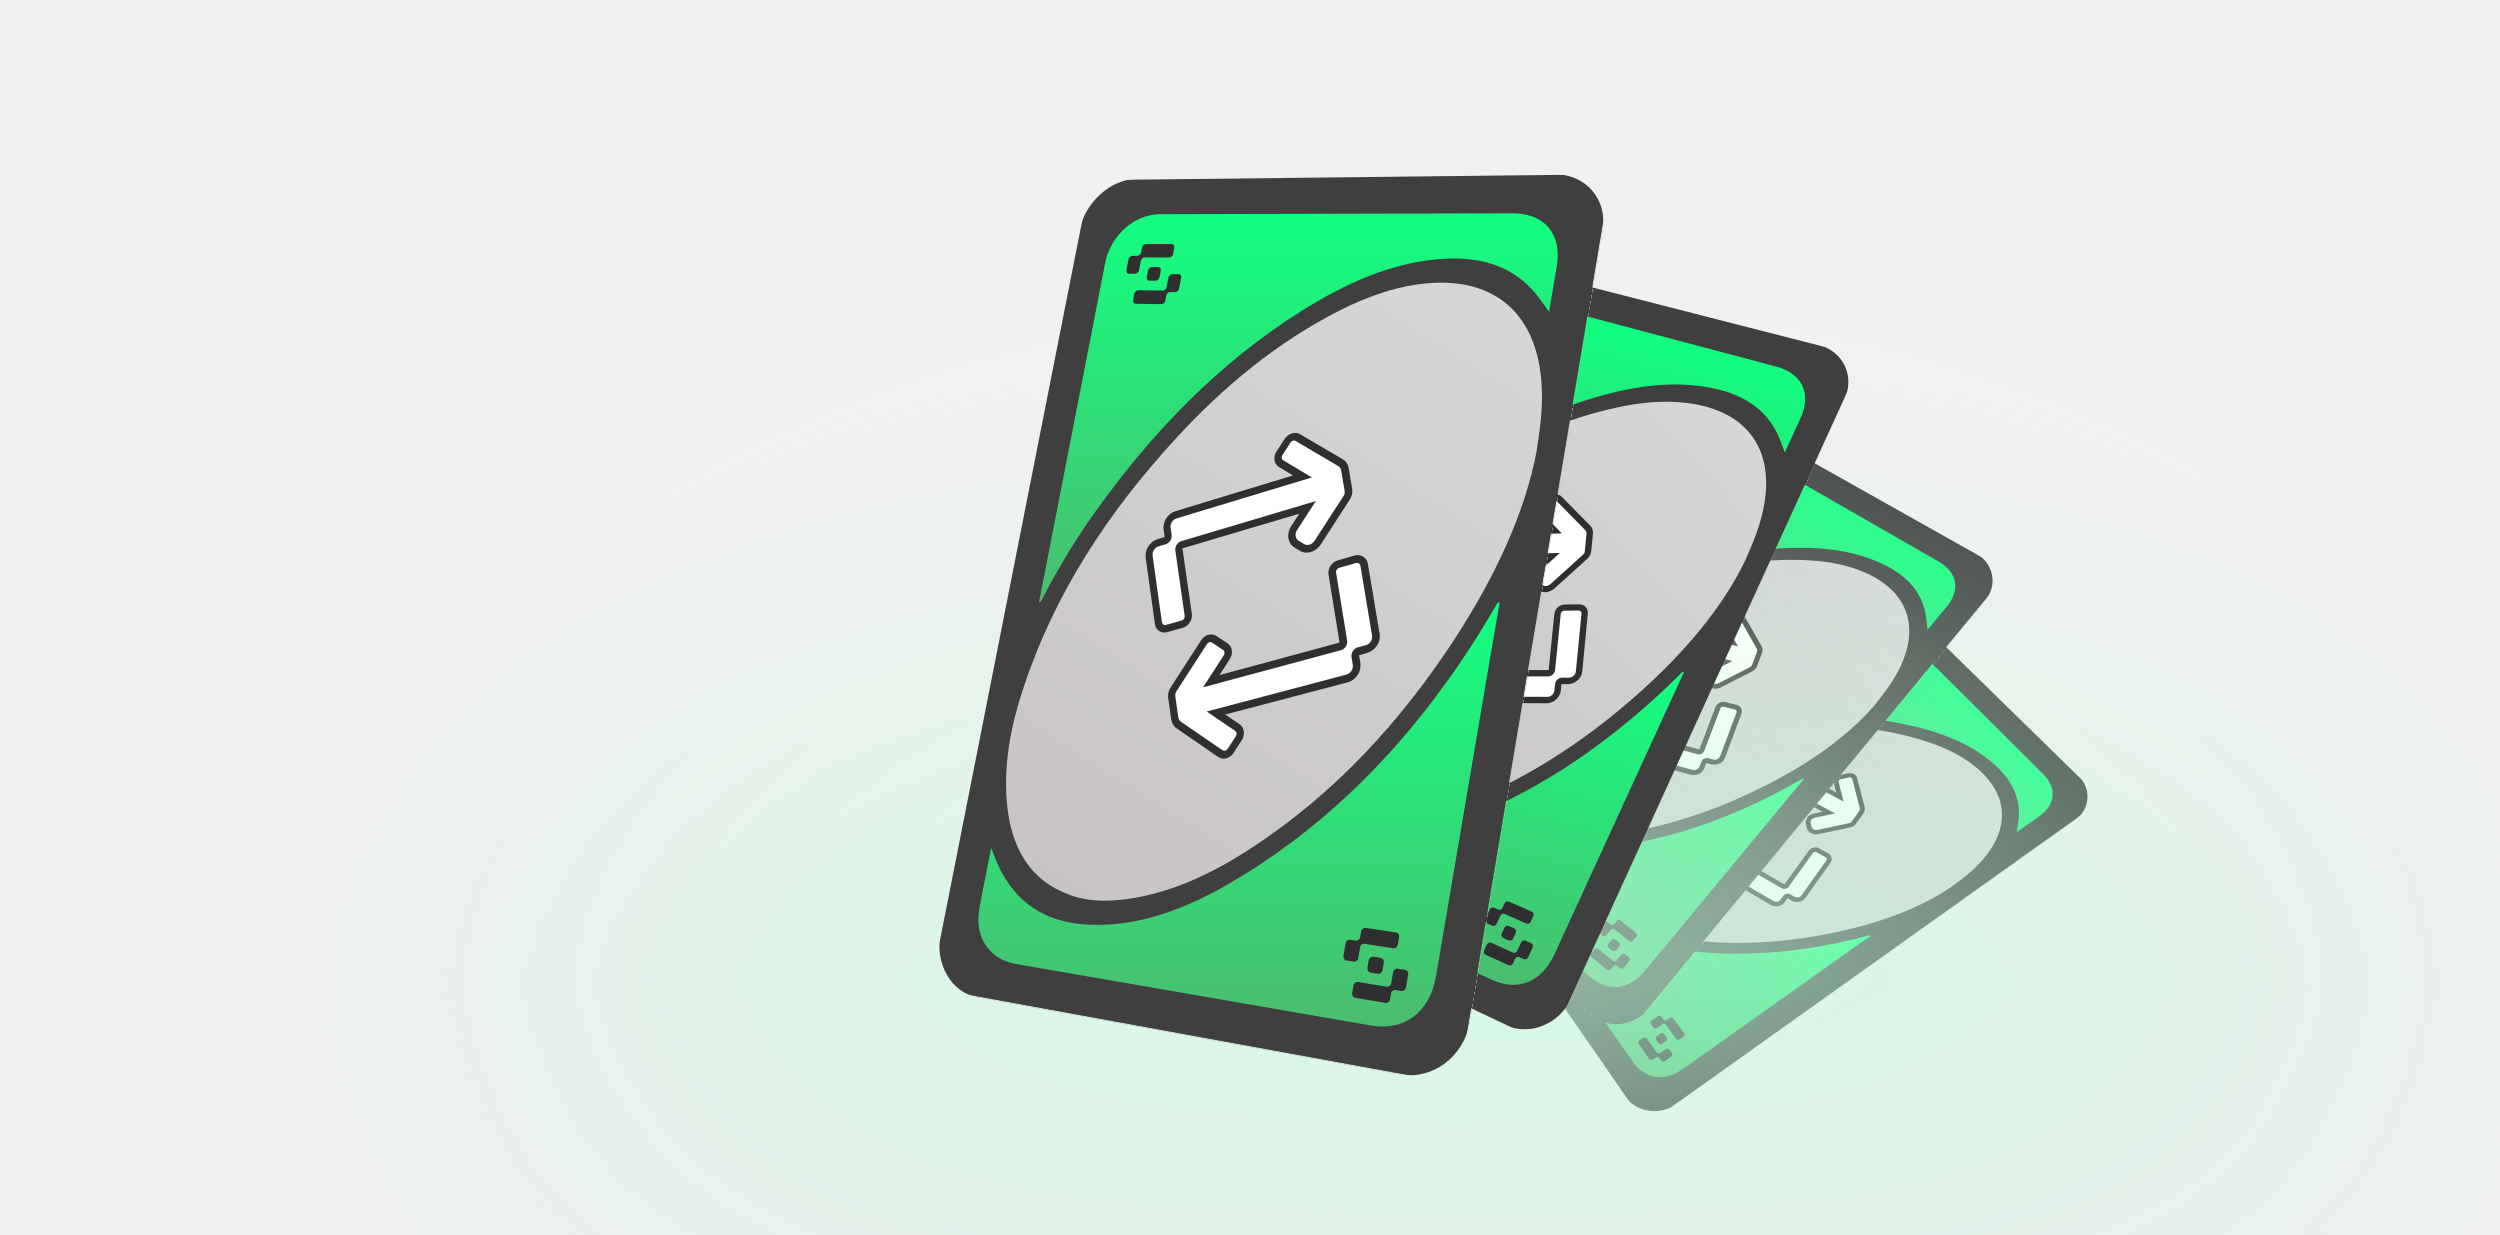
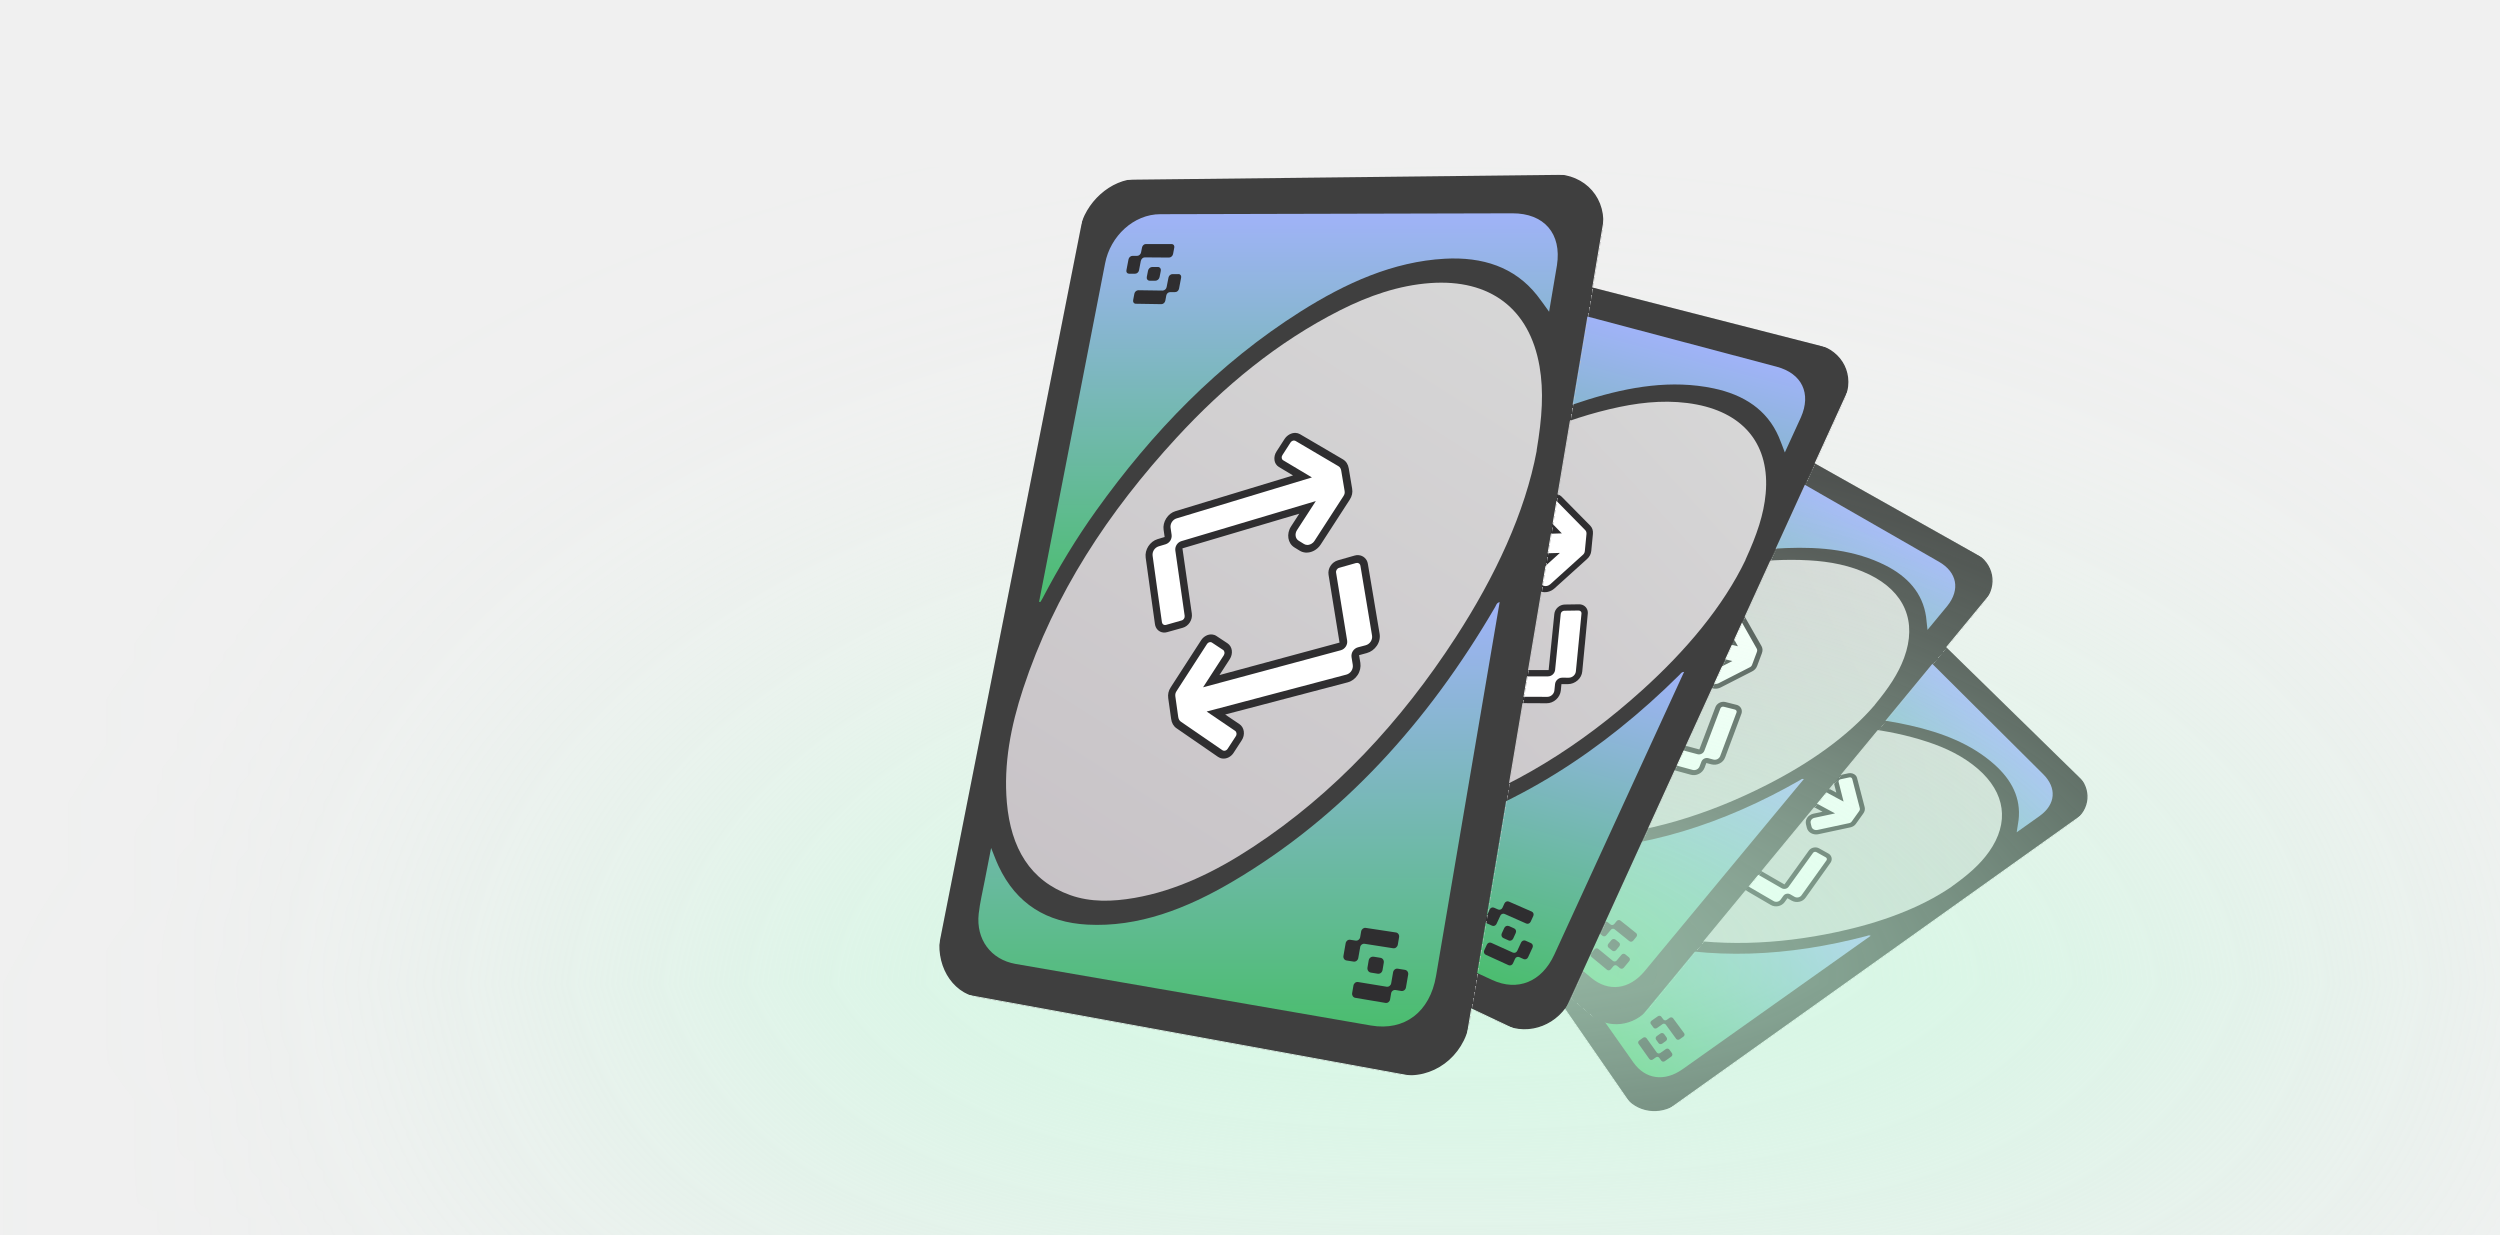
<svg xmlns="http://www.w3.org/2000/svg" xmlns:xlink="http://www.w3.org/1999/xlink" width="474" height="234" fill="none">
  <style>.B{fill:#fff}.C{fill:#2f2e30}.D{color-interpolation-filters:sRGB}.E{flood-opacity:0}.F{stroke:#fff}.G{fill:#3f3f3f}.H{stroke-width:.253}</style>
  <g clip-path="url(#W)">
    <mask id="A" maskUnits="userSpaceOnUse" x="279" y="111" width="117" height="100">
      <path d="M359.578 113.493l34.287 33.514c2.621 2.564 2.361 6.377-.613 8.495l-75.301 53.647c-3.262 2.326-7.688 1.658-9.844-1.461l-28.078-40.61c-1.758-2.54-.76-6.186 2.199-8.168l68.54-45.92c2.723-1.827 6.656-1.612 8.809.493l.001.01z" class="B F H" />
    </mask>
    <g mask="url(#A)">
      <g filter="url(#E)" class="G">
        <path d="M396.898 149.974l-39.806-38.919c-.774-.756-2.191-.828-3.168-.174l-75.116 50.321c-1.073.721-1.434 2.038-.807 2.941l32.594 47.157c.79 1.143 2.388 1.387 3.575.543l82.522-58.794c1.077-.765 1.162-2.148.206-3.085v.01z" />
      </g>
      <path d="M370.046 168.107c-6 4.109-13.659 6.874-21.785 8.608-11.404 2.434-22.691 2.839-33.65.569-5.072-1.048-9.794-2.689-13.793-5.505-2.106-1.487-3.931-3.207-5.001-5.459-2.103-4.44-1.003-8.671 2.37-12.699 2.875-3.428 6.564-5.919 10.608-7.96 10.33-5.215 21.361-7.468 32.945-7.948 8.043-.331 15.996.413 23.71 2.938 3.538 1.163 6.818 2.755 9.561 5.126 5.21 4.515 6.024 10.164 2.128 15.69-1.688 2.394-3.922 4.366-7.093 6.621v.019z" fill="url(#J)" />
      <path d="M317.17 139.883l2.27-1.525 30.691-20.674c2.626-1.79 6.336-1.685 8.511.499l28.742 28.6c2.607 2.587 2.387 5.696-.6 7.878l-4.42 3.142.358-2.321c.481-4.145-1.302-7.597-4.535-10.496-4.457-3.989-10.072-6.095-16.024-7.441-10.999-2.482-21.958-2.254-32.898-.445-3.93.648-7.773 1.602-11.561 2.793-.146.045-.287.075-.433.11l-.106-.125.005.005z" fill="url(#K)" />
      <path d="M354.681 177.432l-1.062.75-34.588 24.531c-3.431 2.434-7.068 1.944-9.339-1.271l-23.932-33.964c-1.67-2.377-1.234-5.249 1.081-7.102 1.007-.805 2.13-1.485 3.202-2.215l3.17-2.133-.865 2.063c-1.673 4.612-.62 8.583 2.445 12.011 3.919 4.377 9.372 6.806 15.453 8.367 14.168 3.64 28.84 2.9 43.682-1.008.218-.058.42-.219.748-.034l.005.005z" fill="url(#L)" />
      <path d="M317 199.681l-.493-.684c-.148-.205-.443-.243-.664-.092l-1.057.745c-.216.156-.511.109-.659-.096l-1.944-2.707c-.148-.205-.437-.237-.654-.091l-.725.514c-.217.156-.278.438-.13.643l2.047 2.877a.47.47 0 0 0 .653.091l.587-.415a.45.45 0 0 1 .639.105l.382.534c.147.205.447.248.664.092l1.23-.868c.216-.156.272-.443.124-.648zm-1.814-5.495c.216-.156.511-.109.654.091l1.958 2.683c.147.205.442.242.663.091l.726-.514c.216-.156.272-.443.12-.643l-2.085-2.828c-.142-.2-.437-.237-.654-.092l-.552.392a.47.47 0 0 1-.654-.091l-.376-.51c-.143-.2-.438-.237-.649-.086l-1.216.854c-.216.155-.262.433-.115.628l.488.67c.143.199.437.237.654.091l1.048-.736h-.01zm.331 1.865l.468.649c.157.215.097.517-.134.677l-.696.496c-.231.16-.541.117-.689-.097l-.473-.655c-.152-.21-.092-.512.134-.677l.692-.49c.23-.161.535-.113.688.097h.01zm39.732-71.495l-.504-.503c-.146-.156-.421-.173-.608-.046l-.924.622c-.192.132-.462.11-.613-.041l-1.949-2.007c-.146-.146-.416-.168-.604-.041l-.63.429c-.187.127-.225.356-.079.502l2.055 2.122c.151.151.416.168.608.036l.51-.348a.46.46 0 0 1 .589.055l.388.387c.141.161.416.178.608.046l1.073-.73c.192-.132.22-.351.074-.507l.006.024zm-1.997-4.163c.187-.127.462-.11.603.041l1.959 1.988c.151.151.426.168.613.041l.63-.429c.188-.127.221-.352.07-.503l-2.089-2.088c-.136-.156-.411-.173-.599-.046l-.485.325c-.188.127-.463.11-.604-.041l-.377-.378c-.146-.146-.416-.168-.604-.04l-1.063.72c-.187.127-.216.347-.07.493l.494.493c.141.151.411.173.598.046l.909-.617.015-.005zm.42 1.422l.478.478c.151.161.113.4-.084.537l-.611.409c-.197.137-.486.114-.642-.042l-.478-.478c-.147-.165-.114-.4.088-.531l.611-.41c.197-.136.487-.114.638.037z" class="C" />
      <path d="M325.151 152.26a.73.73 0 0 1-.001-.916l2.539-3.365 2.123-2.807a1.51 1.51 0 0 1 1.865-.405l.745.402a.51.51 0 0 0 .624-.14l.505-.677c.199-.269.507-.456.858-.535a1.44 1.44 0 0 1 1.007.13l13.422 7.176-.702-2.791c-.105-.429.206-.862.708-.97l1.685-.366c.345-.074.715.029.928.27.085.085.137.194.17.313l1.442 5.544c.077.295.007.607-.191.896l-1.382 1.936c-.198.278-.459.438-.819.516l-6.013 1.282c-.526.114-1.084-.053-1.403-.429-.121-.141-.209-.305-.248-.477l-.166-.7c-.155-.661.332-1.328 1.082-1.484l2.804-.6-13.28-7.196a.52.52 0 0 0-.628.135l-4.557 6.077c-.289.379-.853.501-1.256.269l-1.641-.916a.8.8 0 0 1-.221-.182l.001.01z" class="B" />
      <path d="M351.095 147.525a.4.4 0 0 1 .088.155l1.433 5.543c.054.207-.004.406-.131.584l-1.383 1.936c-.132.183-.281.282-.52.329l-6.008 1.287c-.371.078-.731-.044-.939-.29-.081-.09-.137-.194-.165-.318l-.166-.699c-.105-.439.221-.886.722-.995l3.906-.834-14.225-7.692a1.01 1.01 0 0 0-1.251.275l-4.557 6.076c-.141.193-.424.253-.628.135l-1.636-.911c-.044-.025-.079-.051-.11-.091-.106-.125-.111-.311-.003-.46l2.544-3.379 2.118-2.803a1.01 1.01 0 0 1 1.247-.27l.745.402a1.01 1.01 0 0 0 1.246-.27l.506-.677a1.01 1.01 0 0 1 1.247-.27l14.366 7.691-.944-3.738c-.054-.217.101-.433.355-.485l1.684-.366a.5.5 0 0 1 .469.136m.736-.505c-.328-.356-.876-.513-1.397-.405l-1.685.366c-.36.079-.663.271-.867.545a1.07 1.07 0 0 0-.19.906l.461 1.844-12.483-6.665c-.397-.217-.874-.274-1.341-.169s-.877.353-1.147.714l-.505.676-.746-.402c-.81-.438-1.925-.199-2.483.54l-2.113 2.798-.01.01-2.534 3.359c-.326.428-.326.981-.002 1.372.091.11.201.201.331.273l1.636.921c.611.345 1.459.162 1.889-.409l4.556-6.087 12.342 6.696-1.705.365c-.998.213-1.645 1.101-1.44 1.974l.166.7a1.5 1.5 0 0 0 .331.645c.43.497 1.17.722 1.872.575l6.018-1.287c.482-.1.848-.334 1.107-.705l1.383-1.936c.273-.384.36-.803.256-1.203l-1.448-5.548c-.043-.168-.131-.332-.257-.468l.005.005z" class="C" />
      <path d="M319.731 167.344a.74.74 0 0 1-.146-.327l-1.056-5.72c-.052-.3.027-.611.245-.899l1.446-1.92c.204-.274.464-.433.81-.507l6.315-1.362c.345-.074.701.034.903.284a.73.73 0 0 1 .156.318l.305 1.487c.045.217-.008.431-.15.623a.99.99 0 0 1-.592.371l-3.224.686 13.333 7.668c.218.123.511.062.652-.139l4.631-6.423c.283-.394.867-.515 1.305-.278l1.745.973c.089.051.169.112.24.192.243.281.258.668.036.971l-2.557 3.584-2.175 3.051a1.54 1.54 0 0 1-1.977.417l-.797-.462c-.109-.062-.232-.08-.358-.054s-.233.092-.304.192l-.524.736c-.434.605-1.325.791-1.972.411l-13.494-7.867.558 2.904c.086.448-.25.904-.751 1.013l-1.7.361c-.355.073-.711-.044-.909-.299l.006.015z" class="B" />
      <path d="M346.279 162.64c.116.136.131.332.018.486l-2.567 3.593-2.171 3.037c-.288.408-.882.529-1.32.273l-.796-.463c-.433-.251-1.022-.125-1.315.278l-.528.73c-.293.404-.882.53-1.315.278l-14.395-8.377.742 3.879c.045.227-.125.457-.378.509l-1.7.361c-.18.039-.358-.025-.454-.15a.42.42 0 0 1-.078-.163l-1.061-5.715c-.035-.206.029-.401.166-.588l1.446-1.92a.83.83 0 0 1 .52-.328l6.32-1.358c.181-.039.354.02.455.14.04.04.061.1.073.159l.304 1.487c.045.217-.12.442-.368.499l-4.305.922 14.239 8.202c.432.251 1.022.125 1.31-.274l4.63-6.432c.141-.202.434-.262.652-.139l1.746.973c.044.026.084.056.115.096m.745-.523c-.096-.116-.217-.217-.356-.289l-1.745-.973c-.318-.175-.687-.229-1.057-.151s-.683.28-.886.564l-4.63 6.422-12.432-7.138 2.138-.457c.36-.078.678-.275.886-.554a1.15 1.15 0 0 0 .219-.934l-.304-1.487c-.035-.178-.117-.337-.229-.477-.308-.366-.837-.532-1.358-.423l-6.31 1.357a1.77 1.77 0 0 0-1.103.69l-1.447 1.92c-.288.379-.4.792-.325 1.201l1.051 5.714a1.11 1.11 0 0 0 .224.491c.299.385.838.561 1.364.448l1.699-.36c.365-.074.683-.281.896-.564s.296-.628.229-.954l-.376-1.929 12.589 7.353c.418.246.925.324 1.422.22a2.01 2.01 0 0 0 1.208-.766l.524-.735.801.458c.423.241.929.319 1.431.219s.93-.376 1.203-.77l2.171-3.046.009-.01 2.553-3.589c.321-.452.295-1.04-.064-1.456l.005.005z" class="C" />
    </g>
  </g>
  <g clip-path="url(#X)">
    <mask id="B" maskUnits="userSpaceOnUse" x="259" y="78" width="119" height="117">
      <path d="M329.224 79.493l45.229 25.431c3.458 1.946 4.255 6.004 1.74 9.052l-63.69 77.171c-2.759 3.346-7.572 3.887-10.7 1.23l-40.726-34.587c-2.55-2.163-2.527-6.254.01-9.154l58.787-67.201c2.334-2.672 6.506-3.55 9.347-1.952l.003.01z" class="B F H" />
    </mask>
    <g mask="url(#B)">
      <g filter="url(#F)" class="G">
        <path d="M378.455 107.175l-52.512-29.534c-1.022-.573-2.524-.252-3.361.706l-64.428 73.644c-.92 1.053-.928 2.531-.02 3.3l47.281 40.166c1.146.974 2.885.781 3.89-.434l69.796-84.576c.911-1.1.612-2.57-.649-3.282l.003.01z" />
      </g>
      <path d="M355.465 133.653c-5.122 5.975-12.353 11.011-20.362 15.1-11.24 5.739-22.925 9.324-35.016 10.02-5.597.325-10.992-.068-15.961-1.892-2.619-.964-5.008-2.25-6.757-4.305-3.442-4.052-3.478-8.783-1.08-13.938 2.046-4.39 5.204-8.027 8.86-11.293 9.337-8.345 20.238-13.79 32.213-17.537 8.314-2.599 16.837-4.049 25.607-3.57 4.025.226 7.9.971 11.431 2.681 6.711 3.26 9.145 8.937 6.62 15.806-1.095 2.975-2.877 5.662-5.561 8.907l.006.021z" fill="url(#M)" />
      <path d="M292.285 118.959l1.946-2.23 26.292-30.208c2.243-2.607 6.151-3.536 9.036-1.862l38.057 21.846c3.45 1.975 4.091 5.286 1.58 8.403l-3.741 4.523-.276-2.527c-.659-4.467-3.489-7.576-7.68-9.701-5.777-2.922-12.237-3.551-18.836-3.291-12.192.487-23.585 3.794-34.515 8.751-3.926 1.778-7.676 3.851-11.302 6.157-.14.088-.279.159-.422.237l-.146-.101.007.003z" fill="url(#N)" />
      <path d="M342.015 147.704l-.9 1.082-29.286 35.331c-2.904 3.506-6.844 4.012-10.119 1.287l-34.53-28.801c-2.412-2.016-2.761-5.141-.859-7.726.827-1.124 1.81-2.149 2.726-3.213l2.717-3.117c-.131.936-.262 1.669-.327 2.399-.456 5.29 1.756 9.146 5.921 11.87 5.322 3.478 11.703 4.49 18.496 4.418 15.831-.164 30.962-5.046 45.381-13.289.213-.121.378-.346.773-.244l.007.003z" fill="url(#O)" />
      <path d="M308.856 181.516l-.708-.577c-.212-.173-.53-.129-.719.091l-.897 1.075c-.182.223-.504.256-.716.084l-2.79-2.286c-.212-.172-.524-.125-.709.088l-.614.741c-.183.223-.167.536.044.708l2.945 2.434c.212.173.531.129.709-.088l.497-.598c.182-.224.486-.242.698-.069l.549.452c.211.172.537.133.719-.091l1.043-1.251c.182-.224.16-.54-.051-.713zm-3.435-5.236c.182-.223.504-.257.709-.088l2.798 2.256c.212.173.531.13.72-.09l.614-.741c.183-.223.16-.539-.055-.706l-2.971-2.372c-.205-.169-.524-.126-.709.088l-.468.564c-.179.217-.497.26-.709.087l-.536-.427c-.205-.169-.524-.125-.702.092l-1.032 1.233c-.183.223-.153.526.055.689l.698.563c.205.169.524.125.709-.088l.889-1.062-.01.002zm.867 1.858l.671.547c.225.181.246.514.05.746l-.59.713c-.196.232-.531.274-.746.091l-.678-.551c-.218-.177-.24-.51-.05-.746l.586-.706c.196-.232.528-.268.746-.092l.011-.002zm21.51-85.867l-.667-.385c-.197-.122-.489-.063-.649.123l-.791.908c-.165.192-.453.244-.653.129l-2.6-1.552c-.194-.112-.482-.059-.642.126l-.539.624c-.16.185-.136.436.058.547l2.743 1.643c.2.115.482.059.646-.133l.435-.507a.5.5 0 0 1 .631-.107l.514.297c.193.128.485.069.649-.123l.917-1.064c.164-.192.132-.429-.065-.551l.013.024zm-3.256-3.792c.161-.186.453-.244.643-.126l2.604 1.529c.2.116.492.057.653-.129l.538-.624c.161-.186.132-.429-.068-.545l-2.769-1.598c-.186-.124-.478-.065-.638.12l-.417.476c-.161.186-.453.244-.642.126l-.501-.289c-.193-.112-.482-.059-.642.126l-.909 1.051c-.161.185-.129.423.065.535l.653.377c.19.118.479.065.639-.12l.777-.9.014-.009zm.839 1.368l.634.366c.203.126.23.386.063.584l-.524.599c-.168.198-.477.256-.684.136l-.634-.366c-.199-.132-.23-.386-.056-.58l.524-.599c.168-.198.477-.256.677-.14z" class="C" />
      <path d="M304.093 129.662a.79.79 0 0 1-.256-.957l1.711-4.229 1.433-3.529c.286-.695 1.103-1.125 1.836-.946l.892.212a.55.55 0 0 0 .612-.321l.339-.849c.132-.337.402-.619.746-.8s.732-.235 1.09-.146l16.04 3.741-1.516-2.72c-.229-.419-.025-.959.469-1.213l1.659-.854c.34-.174.756-.17 1.045.022.114.066.199.165.266.28l3.061 5.391c.163.288.177.633.051.99l-.903 2.411c-.129.347-.356.587-.711.77l-5.927 3.024c-.518.266-1.148.247-1.586-.056a1.2 1.2 0 0 1-.393-.429l-.37-.685c-.347-.647-.025-1.482.715-1.855l2.764-1.412-15.899-3.803a.56.56 0 0 0-.618.317l-3.062 7.629c-.195.477-.751.762-1.237.633l-1.972-.498c-.102-.024-.192-.068-.282-.128l.003.01z" class="B" />
      <path d="M329.89 117.445a.45.45 0 0 1 .134.137l3.051 5.393c.115.202.11.426.027.648l-.903 2.411a.83.83 0 0 1-.452.489l-5.92 3.029c-.365.185-.777.158-1.063-.04a.76.76 0 0 1-.261-.286l-.37-.686c-.232-.429-.017-.987.477-1.241l3.848-1.967-17.024-4.056c-.493-.116-1.039.167-1.231.638l-3.061 7.629c-.094.24-.372.383-.619.317l-1.965-.495a.37.37 0 0 1-.141-.064c-.146-.101-.203-.295-.131-.481l1.712-4.244 1.429-3.523c.188-.465.734-.748 1.227-.632l.892.212c.494.116 1.04-.167 1.228-.631l.339-.85c.188-.464.734-.747 1.227-.631l17.172 4.015-2.033-3.643c-.118-.211-.016-.481.234-.606l1.659-.854a.54.54 0 0 1 .528.01m.628-.733c-.443-.281-1.06-.292-1.574-.032l-1.659.854c-.354.183-.617.469-.753.812s-.112.702.054 1l.999 1.799-14.916-3.471a2.08 2.08 0 0 0-1.449.199c-.46.241-.818.615-.999 1.067l-.339.849-.892-.211c-.969-.231-2.068.331-2.444 1.26l-1.426 3.517-.007.013-1.708 4.221c-.222.538-.066 1.117.382 1.434a1.26 1.26 0 0 0 .422.194l1.968.504c.736.189 1.571-.24 1.86-.957l3.059-7.639 14.776 3.542-1.679.86c-.984.502-1.411 1.612-.953 2.466l.37.686a1.64 1.64 0 0 0 .526.582c.589.398 1.426.427 2.118.076l5.931-3.031c.476-.239.792-.587.96-1.046l.903-2.412c.178-.478.151-.94-.069-1.329l-3.068-5.395c-.092-.163-.23-.31-.4-.416l.007.004z" class="C" />
      <path d="M302.651 146.948a.81.81 0 0 1-.244-.301l-2.706-5.683c-.138-.299-.142-.647.004-1.009l.975-2.412c.136-.343.363-.583.704-.757l6.22-3.192c.34-.174.742-.162 1.024.043.106.078.195.172.252.289l.735 1.469c.107.214.112.453.018.693a1.07 1.07 0 0 1-.516.554l-3.177 1.62 16.085 4.281a.55.55 0 0 0 .643-.328l3.041-8.011c.186-.491.763-.781 1.287-.656l2.097.528a1.02 1.02 0 0 1 .305.134c.332.226.457.626.309 1.005l-1.669 4.463-1.419 3.798c-.285.755-1.157 1.203-1.95.99l-.962-.26c-.132-.034-.265-.019-.39.044s-.218.161-.263.286l-.342.915a1.66 1.66 0 0 1-1.946.983l-16.311-4.444 1.398 2.879c.215.445-.008 1.016-.502 1.27l-1.675.853c-.351.176-.756.153-1.035-.058l.01.014z" class="B" />
      <path d="M329.087 134.595a.42.42 0 0 1 .155.503l-1.677 4.475-1.419 3.783a1.1 1.1 0 0 1-1.303.654l-.962-.26a1.11 1.11 0 0 0-1.296.659l-.348.911a1.11 1.11 0 0 1-1.297.659l-17.394-4.725 1.862 3.847c.111.225-.003.513-.253.638l-1.675.853c-.178.092-.382.075-.517-.029-.05-.037-.092-.087-.128-.149l-2.709-5.677c-.094-.206-.083-.427.008-.661l.975-2.412c.093-.224.222-.369.451-.489l6.227-3.189c.177-.091.374-.079.514.019.053.03.092.087.12.145l.736 1.47c.107.213-.002.496-.246.625l-4.241 2.169 17.181 4.585c.523.142 1.104-.155 1.293-.652l3.039-8.021c.091-.251.379-.396.643-.328l2.097.528c.054.014.104.035.147.068m.632-.756c-.133-.093-.287-.166-.452-.202l-2.097-.528a1.65 1.65 0 0 0-1.148.138c-.365.185-.635.484-.768.837l-3.041 8.011-14.996-3.98 2.107-1.076c.355-.183.632-.478.771-.827s.13-.718-.032-1.039l-.735-1.469a1.18 1.18 0 0 0-.372-.434c-.425-.296-1.024-.321-1.539-.062l-6.216 3.186c-.466.237-.775.572-.959 1.03l-.975 2.413c-.195.477-.196.94-.003 1.346l2.699 5.679c.085.176.209.331.371.45.421.319 1.033.353 1.551.087l1.676-.853a1.61 1.61 0 0 0 .778-.84c.143-.355.134-.74-.027-1.061l-.933-1.912 15.22 4.161c.506.14 1.057.079 1.547-.169s.86-.658 1.049-1.139l.341-.915.966.254a2.24 2.24 0 0 0 1.557-.171c.497-.244.867-.654 1.042-1.142l1.416-3.793.007-.012 1.663-4.467c.209-.562.017-1.17-.475-1.505l.007.004z" class="C" />
    </g>
  </g>
  <g filter="url(#G)">
    <ellipse cx="275.5" cy="240.866" rx="167.5" ry="101.5" fill="url(#P)" />
  </g>
  <g clip-path="url(#Y)">
    <mask id="C" maskUnits="userSpaceOnUse" x="220" y="49" width="131" height="147">
      <path d="M281.884 49.384l62.674 16.031c4.792 1.227 7.062 5.858 5.016 10.34L297.777 189.24c-2.243 4.919-7.865 7.123-12.488 4.933l-60.206-28.509c-3.768-1.782-5.061-6.716-2.941-11.028l49.11-99.896c1.949-3.971 6.689-6.374 10.626-5.367l.006.011z" class="B F H" />
    </mask>
    <g mask="url(#C)">
      <g filter="url(#H)" class="G">
        <path d="M350.105 66.835l-72.768-18.622c-1.415-.36-3.12.511-3.82 1.934l-53.824 109.475c-.768 1.566-.301 3.349 1.041 3.981l69.899 33.114c1.695.802 3.727.009 4.544-1.778l56.762-124.372c.742-1.619-.092-3.293-1.841-3.743l.007.011z" />
      </g>
      <path d="M330.962 106.139c-4.24 8.848-11.323 17.246-19.649 24.755-11.683 10.538-24.599 18.625-38.935 23.366-6.634 2.197-13.258 3.465-19.831 2.872-3.465-.317-6.757-1.095-9.526-3.005-5.454-3.769-7.023-9.455-5.798-16.437 1.046-5.946 3.676-11.345 7.025-16.458 8.551-13.062 19.922-23.137 33.133-31.513 9.175-5.812 18.971-10.309 29.687-12.562 4.919-1.027 9.826-1.38 14.63-.46 9.134 1.76 13.896 7.812 13.073 16.898-.359 3.936-1.638 7.746-3.823 12.521l.014.023z" fill="url(#Q)" />
      <path d="M250.137 108.831l1.623-3.314 21.915-44.862c1.86-3.863 6.267-6.243 10.281-5.158l52.88 14.028c4.792 1.265 6.632 5.046 4.614 9.61l-3.046 6.654c-.432-1.133-.761-2.059-1.147-2.954-2.235-5.167-6.647-7.998-12.38-9.204-7.899-1.655-15.881-.328-23.745 2.115-14.525 4.52-27.177 12.179-38.74 21.675-4.155 3.409-8.002 7.116-11.625 11.062-.14.151-.284.282-.431.422l-.209-.075.01.002z" fill="url(#R)" />
      <path d="M319.3 127.401l-.735 1.593-23.867 51.998c-2.366 5.159-6.947 7.04-11.77 4.815l-50.877-23.542c-3.555-1.65-4.983-5.301-3.528-9.027.633-1.621 1.487-3.172 2.247-4.749l2.265-4.63c.144 1.169.224 2.094.381 2.994 1.157 6.517 5.066 10.447 10.961 12.384 7.531 2.471 15.542 1.631 23.7-.648 19.011-5.305 35.657-16.067 50.362-30.646.216-.215.343-.539.851-.544l.01.002z" fill="url(#S)" />
      <path d="M290.279 178.818l-1.038-.466c-.311-.14-.681.015-.838.341l-.732 1.584c-.148.327-.524.471-.835.332l-4.098-1.852c-.31-.14-.671.018-.825.335l-.501 1.09c-.148.328-.028.699.282.839l4.332 1.98c.311.14.68-.016.826-.335l.404-.88c.148-.328.508-.448.819-.308l.806.366c.311.14.69-.013.838-.341l.852-1.844c.147-.327.019-.701-.292-.841zm-5.826-5.197c.147-.328.524-.472.825-.334l4.098 1.814c.311.139.681-.016.837-.341l.501-1.091c.148-.327.019-.701-.294-.832l-4.343-1.899c-.302-.137-.671.018-.826.335l-.381.83c-.145.319-.515.475-.826.335l-.783-.342c-.302-.137-.671.018-.816.337l-.845 1.818c-.148.328-.015.684.289.812l1.022.453c.301.137.671-.018.826-.335l.728-1.566-.012.006zm1.642 1.957l.985.443c.329.145.462.538.301.881l-.48 1.049c-.162.343-.552.502-.87.351l-.994-.445c-.32-.143-.453-.536-.301-.882l.478-1.04c.161-.343.549-.493.869-.351l.012-.006zM284.29 65.232l-.927-.249c-.276-.083-.609.082-.742.357l-.66 1.349a.67.67 0 0 1-.745.366l-3.631-1.03c-.27-.072-.6.084-.733.36l-.447.926c-.133.275-.023.568.246.641l3.834 1.093c.278.075.599-.084.735-.368l.36-.751c.136-.284.459-.414.726-.333l.714.191c.274.092.606-.073.742-.357l.76-1.576c.136-.284.021-.56-.255-.643l.023.025zm-5.142-3.516c.133-.275.466-.44.732-.359l3.63 1.001c.278.075.611-.091.744-.366l.447-.926c.134-.275.021-.56-.257-.634l-3.85-1.032c-.265-.09-.597.075-.731.351l-.348.707c-.134.275-.466.44-.733.359l-.696-.186c-.269-.072-.599.084-.733.359l-.755 1.559c-.134.275-.019.551.25.623l.909.244c.267.081.597-.076.731-.351l.646-1.334.014-.015zm1.449 1.378l.882.236c.285.086.402.39.264.683l-.437.891a.71.71 0 0 1-.78.385l-.881-.236c-.283-.095-.402-.39-.255-.681l.438-.891c.138-.293.491-.462.769-.387z" class="C" />
      <path d="M267.809 117.909c-.424-.161-.678-.587-.618-1.07l.697-5.644.587-4.713c.119-.928.965-1.71 1.905-1.731l1.143-.033a.68.68 0 0 0 .633-.584l.135-1.132c.05-.448.284-.875.64-1.203s.806-.519 1.265-.528l20.524-.67-2.703-2.788c-.412-.43-.339-1.146.173-1.611l1.722-1.564c.354-.32.856-.449 1.266-.311.158.042.292.135.41.251l5.426 5.505c.289.294.418.705.381 1.176l-.309 3.195c-.044.459-.24.821-.608 1.156l-6.162 5.555c-.538.487-1.303.668-1.929.444-.236-.082-.449-.215-.611-.39l-.666-.706c-.627-.667-.509-1.775.262-2.464l2.873-2.593-20.373.551a.7.7 0 0 0-.643.581l-1.225 10.175c-.081.638-.659 1.161-1.286 1.163l-2.535.036c-.13.003-.253-.02-.381-.064l.007.011z" class="B" />
      <path d="M294.932 94.874c.075.02.142.066.207.121l5.414 5.511c.203.205.27.477.241.771l-.31 3.195a1.04 1.04 0 0 1-.385.735l-6.153 5.557c-.38.341-.884.442-1.292.295a.95.95 0 0 1-.408-.26l-.666-.706c-.418-.442-.339-1.184.174-1.649l4-3.61-21.81.608a1.37 1.37 0 0 0-1.277 1.165l-1.225 10.175a.67.67 0 0 1-.643.582l-2.526.039c-.07 0-.128-.006-.19-.033-.209-.074-.34-.289-.314-.536l.692-5.664.585-4.704a1.36 1.36 0 0 1 1.274-1.156l1.142-.033c.632-.019 1.198-.537 1.275-1.157l.134-1.132c.077-.62.643-1.137 1.274-1.156l21.976-.705-3.624-3.731c-.211-.217-.175-.574.086-.806l1.722-1.564c.184-.167.437-.222.639-.158m.52-1.085c-.624-.195-1.37-.009-1.906.469l-1.722 1.564c-.368.335-.592.764-.645 1.221s.092.882.388 1.187l1.783 1.843-19.082.633c-.611.015-1.206.27-1.682.708s-.786 1.005-.858 1.607l-.134 1.132-1.142.033a2.72 2.72 0 0 0-2.537 2.306l-.582 4.696-.005.017-.695 5.636c-.093.719.281 1.365.923 1.603a1.56 1.56 0 0 0 .571.097l2.533-.028a2.04 2.04 0 0 0 1.931-1.753l1.218-10.186 18.938-.502-1.745 1.577c-1.023.922-1.179 2.396-.352 3.278l.666.706c.225.239.496.415.823.531.837.29 1.854.054 2.574-.591l6.165-5.564c.496-.442.765-.963.818-1.571l.309-3.195c.061-.634-.121-1.181-.511-1.578l-5.436-5.507a1.48 1.48 0 0 0-.616-.372l.01.002z" class="C" />
      <path d="M271.652 139.191c-.153-.059-.285-.161-.391-.283l-5.092-5.971c-.263-.316-.38-.733-.32-1.216l.395-3.22c.053-.456.249-.818.603-1.138l6.46-5.852c.354-.319.842-.433 1.248-.278.153.06.29.144.396.267l1.359 1.532c.199.223.282.509.246.829-.034.311-.193.607-.442.833l-3.304 2.976 20.752-.034c.339-.004.639-.272.668-.603l1.078-10.629c.066-.651.667-1.187 1.338-1.205l2.695-.041c.14 0 .274.017.411.063a1.03 1.03 0 0 1 .697 1.11l-.57 5.913-.484 5.033c-.099 1-1.005 1.822-2.029 1.821l-1.242-.003c-.169.001-.325.063-.456.179s-.21.264-.224.429l-.116 1.213a2.07 2.07 0 0 1-2.027 1.812l-21.076-.09 2.612 3.017c.402.466.318 1.225-.194 1.691l-1.743 1.567c-.366.326-.86.429-1.264.265l.016.013z" class="B" />
      <path d="M299.502 115.785a.52.52 0 0 1 .348.555l-.575 5.931-.488 5.012c-.06.672-.673 1.214-1.358 1.21l-1.242-.003c-.676-.002-1.279.542-1.349 1.211l-.125 1.21c-.07.669-.673 1.214-1.349 1.212l-22.471-.078 3.483 4.033c.206.234.163.618-.098.85l-1.743 1.567c-.184.168-.435.213-.632.132a.58.58 0 0 1-.201-.138l-5.095-5.962c-.18-.218-.237-.488-.203-.799l.395-3.219c.04-.3.148-.516.386-.735l6.469-5.85c.184-.167.426-.215.625-.143.074.02.139.075.192.136l1.36 1.533c.199.222.158.598-.094.832l-4.408 3.981 22.17-.023a1.38 1.38 0 0 0 1.347-1.202l1.071-10.64c.029-.332.33-.6.668-.603l2.696-.041c.07 0 .137.009.2.035m.517-1.114a1.58 1.58 0 0 0-.61-.098l-2.696.041a2.05 2.05 0 0 0-1.337.536c-.38.341-.609.789-.655 1.257l-1.078 10.628-19.342.046 2.19-1.976c.368-.334.607-.779.662-1.245s-.076-.906-.374-1.24l-1.359-1.532c-.16-.184-.364-.314-.589-.403-.607-.219-1.337-.056-1.873.422l-6.457 5.843c-.485.435-.749.939-.823 1.55l-.396 3.219c-.081.638.068 1.196.431 1.623l5.082 5.968c.16.184.359.332.593.423.61.248 1.358.09 1.896-.397l1.743-1.567c.377-.333.609-.789.666-1.263s-.077-.935-.376-1.269l-1.74-2.002 19.671.1c.655.006 1.299-.246 1.809-.702s.824-1.07.896-1.71l.116-1.213 1.244-.005c.657-.003 1.301-.254 1.821-.709s.833-1.067.886-1.712l.481-5.024.005-.017.561-5.916c.07-.744-.357-1.415-1.057-1.659l.009.003z" class="C" />
    </g>
  </g>
  <mask id="D" maskUnits="userSpaceOnUse" x="178" y="33" width="126" height="171">
    <path d="M215.641 34.065l78.887-.899c6.033-.067 10.167 4.671 9.172 10.597l-25.195 150.03c-1.089 6.502-7.016 10.874-13.154 9.753l-79.918-14.58c-5.001-.91-8.082-6.314-6.945-12.061L204.807 43.73c1.042-5.293 5.868-9.62 10.823-9.676l.011.011z" stroke-width=".3" class="B F" />
  </mask>
  <g mask="url(#D)">
    <g filter="url(#I)" class="G">
      <path d="M301.509 33.089l-91.596 1.032c-1.781.022-3.514 1.587-3.889 3.484l-28.849 145.946c-.41 2.086.703 4.039 2.483 4.361l92.791 16.943c2.249.411 4.392-1.165 4.79-3.528l27.608-164.421c.363-2.142-1.148-3.85-3.35-3.828l.012.011z" />
    </g>
    <path d="M291.366 85.428c-2.202 11.762-7.894 23.89-15.332 35.364-10.437 16.1-23.098 29.704-38.489 39.812-7.122 4.683-14.524 8.267-22.454 9.643-4.182.721-8.305.843-12.17-.533-7.613-2.718-11.256-8.921-12.018-17.532-.644-7.334.75-14.524 3.081-21.604 5.95-18.086 16.164-33.543 29.083-47.58 8.973-9.742 19.093-18.131 31.005-24.167 5.47-2.763 11.139-4.727 17.089-5.16 11.315-.81 18.835 4.816 20.732 15.779.82 4.749.516 9.642-.55 15.956l.023.022z" fill="url(#T)" />
    <path d="M197.006 114.112l.867-4.417 11.654-59.763c.972-5.137 5.412-9.332 10.483-9.321l66.718-.167c6.044-.022 9.405 3.85 8.468 9.864l-1.487 8.799c-.867-1.198-1.546-2.186-2.284-3.118-4.264-5.382-10.355-7.323-17.488-6.935-9.827.544-18.811 4.627-27.303 9.986-15.684 9.909-28.17 22.924-38.794 37.76-3.818 5.326-7.18 10.907-10.202 16.699-.117.222-.246.422-.374.633l-.27-.022h.012z" fill="url(#U)" />
    <path d="M284.337 114.156l-.363 2.109-11.701 68.784c-1.16 6.824-5.962 10.486-12.346 9.387l-67.361-11.673c-4.709-.821-7.543-4.671-7.005-9.52.235-2.108.75-4.206 1.148-6.303l1.207-6.169c.539 1.331.925 2.397 1.394 3.406 3.42 7.313 9.265 10.708 16.82 11.13 9.651.532 18.822-2.985 27.713-8.245 20.72-12.25 36.931-30.181 49.651-51.996.187-.322.234-.743.832-.91h.011z" fill="url(#V)" />
    <path d="M266.382 183.884l-1.371-.222c-.41-.066-.796.233-.878.666l-.363 2.097c-.071.433-.469.721-.879.655l-5.411-.888c-.41-.067-.785.233-.867.655l-.246 1.442c-.07.433.187.832.597.899l5.728.965c.41.067.797-.233.867-.654l.199-1.165a.74.74 0 0 1 .867-.622l1.066.178c.41.066.808-.233.878-.666l.422-2.441c.07-.433-.199-.832-.609-.899zm-8.505-4.283c.07-.433.468-.721.867-.655l5.399.844c.41.066.797-.233.879-.666l.246-1.443c.07-.432-.199-.832-.609-.887l-5.716-.866c-.399-.066-.785.233-.867.655l-.187 1.098c-.071.422-.457.722-.867.655l-1.031-.155c-.398-.067-.785.233-.855.654l-.422 2.408c-.07.433.199.81.598.866l1.347.211c.398.066.784-.233.866-.655l.364-2.075-.012.011zm2.553 1.786l1.3.211c.434.067.715.488.633.943l-.234 1.387c-.082.455-.492.766-.914.688l-1.312-.211c-.422-.066-.703-.488-.632-.943l.234-1.376c.082-.455.492-.754.913-.688l.012-.011zM223.476 51.974h-1.172c-.351-.011-.691.288-.761.655l-.351 1.798c-.071.377-.41.666-.762.666l-4.603-.066c-.34 0-.679.288-.75.655l-.234 1.232c-.07.366.152.677.492.677l4.861.078c.351 0 .679-.288.75-.666l.187-.999a.76.76 0 0 1 .75-.621h.901c.352.022.692-.277.762-.655l.398-2.097c.07-.377-.152-.666-.504-.677l.036.022zm-7.167-2.519c.07-.366.409-.666.749-.655l4.592.033c.351 0 .691-.3.761-.666l.234-1.232c.071-.366-.152-.666-.503-.666h-4.861c-.34-.022-.68.277-.75.644l-.187.943c-.071.366-.41.666-.75.655h-.878c-.34 0-.68.289-.75.655l-.398 2.075c-.071.366.152.655.492.655h1.147c.34.011.68-.277.75-.644l.34-1.775.012-.022zm2.142 1.165h1.113c.363.011.598.333.527.721l-.234 1.187c-.07.388-.433.699-.796.699h-1.113c-.363-.022-.598-.333-.516-.721l.235-1.187c.07-.388.433-.699.784-.699z" class="C" />
    <path d="M220.688 119.227c-.55-.055-.984-.477-1.066-1.065l-.96-6.868-.797-5.737c-.152-1.132.598-2.319 1.699-2.641l1.335-.399c.363-.111.621-.511.562-.888l-.199-1.376c-.082-.544.059-1.121.375-1.62s.785-.865 1.323-1.021l23.965-7.268-4.064-2.43c-.621-.377-.761-1.243-.305-1.953l1.535-2.386c.316-.488.867-.799 1.394-.766.199 0 .386.066.562.166l8.129 4.771c.433.255.714.699.82 1.265l.644 3.862c.094.555-.024 1.043-.352 1.553l-5.505 8.488c-.48.744-1.323 1.198-2.131 1.132-.305-.022-.598-.111-.844-.266l-1.007-.622c-.949-.588-1.16-1.93-.469-2.985l2.566-3.961-23.825 7.079c-.363.111-.621.511-.574.888l1.769 12.372c.105.777-.41 1.576-1.148 1.776l-2.975.843c-.152.044-.305.055-.469.044l.012.011z" class="B" />
    <path d="M245.367 83.531c.094 0 .188.033.282.078l8.117 4.782c.304.178.468.477.527.832l.644 3.861c.059.366 0 .655-.223.987l-5.493 8.489c-.34.521-.902.799-1.429.754-.199-.011-.387-.066-.562-.177l-1.008-.622c-.632-.388-.773-1.287-.316-1.997l3.573-5.515-25.5 7.601c-.738.222-1.241 1.01-1.136 1.775l1.769 12.373c.058.388-.199.787-.574.887l-2.963.844a.57.57 0 0 1-.235.022c-.269-.022-.492-.233-.538-.533l-.973-6.891-.796-5.725a1.66 1.66 0 0 1 1.136-1.764l1.335-.4a1.66 1.66 0 0 0 1.136-1.764l-.199-1.376c-.105-.754.399-1.542 1.137-1.764l25.663-7.767-5.447-3.251c-.316-.189-.386-.621-.152-.976l1.534-2.386c.164-.255.445-.399.703-.388m.27-1.443c-.797-.033-1.617.422-2.097 1.154l-1.535 2.386a2.39 2.39 0 0 0-.374 1.642 1.76 1.76 0 0 0 .831 1.276l2.683 1.609-22.279 6.769c-.714.211-1.335.699-1.757 1.365s-.609 1.431-.503 2.163l.199 1.376-1.335.4c-1.453.432-2.472 2.008-2.261 3.517l.796 5.715v.022c.036.188.176 1.243.961 6.857.117.877.761 1.52 1.593 1.598.234.022.468 0 .703-.067l2.975-.832c1.113-.31 1.886-1.509 1.722-2.674l-1.781-12.383 22.15-6.569-1.558 2.408c-.914 1.409-.633 3.196.621 3.972l1.007.622c.34.21.714.333 1.136.366 1.078.078 2.202-.522 2.846-1.509l5.505-8.5c.446-.677.598-1.376.469-2.108l-.644-3.861c-.129-.766-.516-1.354-1.101-1.698l-8.141-4.771a1.81 1.81 0 0 0-.843-.244h.012z" class="C" />
    <path d="M231.933 143.084c-.199-.023-.387-.1-.551-.211l-7.883-5.426c-.41-.289-.679-.744-.761-1.332l-.551-3.917c-.082-.554.036-1.043.352-1.531l5.763-8.932c.316-.488.855-.777 1.382-.721.199.022.386.077.55.188l2.085 1.376a1.26 1.26 0 0 1 .551.899 1.62 1.62 0 0 1-.258 1.121l-2.952 4.549 24.434-6.591c.398-.111.667-.522.597-.921l-2.085-12.86c-.129-.788.41-1.609 1.195-1.842l3.162-.899a1.54 1.54 0 0 1 .504-.056c.609.045 1.078.478 1.171 1.088l1.195 7.146 1.019 6.08a2.53 2.53 0 0 1-1.815 2.785l-1.465.389c-.199.055-.363.177-.48.355s-.164.377-.129.577l.246 1.465c.2 1.209-.62 2.463-1.815 2.774l-24.855 6.546 4.029 2.73c.621.422.761 1.342.305 2.053l-1.558 2.396c-.328.5-.879.777-1.406.711l.024.011z" class="B" />
    <path d="M257.351 106.722c.292.022.538.233.585.544l1.195 7.168 1.007 6.058c.141.81-.41 1.642-1.218 1.853l-1.464.388a1.69 1.69 0 0 0-1.206 1.854l.234 1.464c.129.81-.41 1.642-1.207 1.853l-26.495 7.002 5.377 3.65c.316.211.386.677.152 1.032l-1.558 2.397c-.164.255-.445.388-.703.355a.71.71 0 0 1-.281-.1l-7.883-5.415c-.281-.199-.433-.499-.492-.876l-.55-3.917c-.047-.366.012-.655.223-.988l5.774-8.932c.164-.255.433-.388.691-.366.094 0 .188.044.27.1l2.084 1.376c.305.199.375.654.153 1.009l-3.936 6.081 26.108-7.024c.797-.211 1.336-1.043 1.207-1.842l-2.097-12.871c-.07-.4.199-.81.598-.921l3.162-.899c.082-.022.164-.033.246-.022m.258-1.476c-.246-.022-.504 0-.75.078l-3.162.899a2.5 2.5 0 0 0-1.406 1.054 2.38 2.38 0 0 0-.375 1.686l2.085 12.861-22.77 6.158 1.956-3.018c.328-.511.469-1.11.387-1.676s-.375-1.043-.832-1.342l-2.085-1.376c-.246-.167-.527-.255-.82-.289-.785-.066-1.593.355-2.073 1.088l-5.763 8.921c-.433.666-.585 1.343-.48 2.086l.55 3.917c.106.777.457 1.387 1.02 1.775l7.871 5.426c.246.167.527.278.831.311.797.1 1.628-.322 2.109-1.065l1.557-2.397a2.45 2.45 0 0 0 .387-1.698c-.082-.577-.387-1.076-.843-1.376l-2.683-1.808 23.204-6.092c.773-.2 1.452-.699 1.909-1.398s.633-1.52.516-2.297l-.246-1.465 1.464-.399c.773-.211 1.452-.71 1.921-1.409s.644-1.52.503-2.297l-1.019-6.07v-.022l-1.206-7.146a1.92 1.92 0 0 0-1.769-1.62h.012z" class="C" />
  </g>
  <defs>
    <filter id="E" x="277.693" y="110.436" width="119.867" height="106.12" filterUnits="userSpaceOnUse" class="D">
      <feFlood result="A" class="E" />
      <feColorMatrix in="SourceAlpha" values="0 0 0 0 0 0 0 0 0 0 0 0 0 0 0 0 0 0 127 0" result="B" />
      <feOffset dy="4.21" />
      <feComposite in2="B" operator="out" />
      <feColorMatrix values="0 0 0 0 0.745 0 0 0 0 0.745 0 0 0 0 0.749 0 0 0 1 0" />
      <feBlend in2="A" />
      <feBlend in="SourceGraphic" />
    </filter>
    <filter id="F" x="257.459" y="77.357" width="122.17" height="122.93" filterUnits="userSpaceOnUse" class="D">
      <feFlood result="A" class="E" />
      <feColorMatrix in="SourceAlpha" values="0 0 0 0 0 0 0 0 0 0 0 0 0 0 0 0 0 0 127 0" result="B" />
      <feOffset dy="4.21" />
      <feComposite in2="B" operator="out" />
      <feColorMatrix values="0 0 0 0 0.745 0 0 0 0 0.745 0 0 0 0 0.749 0 0 0 1 0" />
      <feBlend in2="A" />
      <feBlend in="SourceGraphic" />
    </filter>
    <filter id="G" x=".387" y="31.753" width="550.226" height="418.226" filterUnits="userSpaceOnUse" class="D">
      <feFlood class="E" />
      <feBlend in="SourceGraphic" />
      <feGaussianBlur stdDeviation="53.807" />
    </filter>
    <filter id="H" x="219.322" y="48.131" width="132.889" height="153.108" filterUnits="userSpaceOnUse" class="D">
      <feFlood result="A" class="E" />
      <feColorMatrix in="SourceAlpha" values="0 0 0 0 0 0 0 0 0 0 0 0 0 0 0 0 0 0 127 0" result="B" />
      <feOffset dy="4.21" />
      <feComposite in2="B" operator="out" />
      <feColorMatrix values="0 0 0 0 0.745 0 0 0 0 0.745 0 0 0 0 0.749 0 0 0 1 0" />
      <feBlend in2="A" />
      <feBlend in="SourceGraphic" />
    </filter>
    <filter id="I" x="177.09" y="33.077" width="127.811" height="176.843" filterUnits="userSpaceOnUse" class="D">
      <feFlood result="A" class="E" />
      <feColorMatrix in="SourceAlpha" values="0 0 0 0 0 0 0 0 0 0 0 0 0 0 0 0 0 0 127 0" result="B" />
      <feOffset dy="5" />
      <feComposite in2="B" operator="out" />
      <feColorMatrix values="0 0 0 0 0.745 0 0 0 0 0.745 0 0 0 0 0.749 0 0 0 1 0" />
      <feBlend in2="A" />
      <feBlend in="SourceGraphic" />
    </filter>
    <linearGradient id="J" x1="385.334" y1="144.019" x2="289.802" y2="165.578" xlink:href="#Z">
      <stop stop-color="#d8d8d8" />
      <stop offset="1" stop-color="#c7c2c6" />
    </linearGradient>
    <linearGradient id="K" x1="369.956" y1="129.355" x2="338.289" y2="161.022" xlink:href="#Z">
-       <stop stop-color="#12ff80" />
+       <stop stop-color="#a0b3f8" />
      <stop offset="1" stop-color="#4bbd6f" />
    </linearGradient>
    <linearGradient id="L" x1="333.443" y1="156.194" x2="298.861" y2="190.777" xlink:href="#Z">
-       <stop stop-color="#12ff80" />
+       <stop stop-color="#a0b3f8" />
      <stop offset="1" stop-color="#4bbd6f" />
    </linearGradient>
    <linearGradient id="M" x1="364.699" y1="104.19" x2="270.873" y2="153.485" xlink:href="#Z">
      <stop stop-color="#d8d8d8" />
      <stop offset="1" stop-color="#c7c2c6" />
    </linearGradient>
    <linearGradient id="N" x1="344.516" y1="93.168" x2="320.283" y2="135.141" xlink:href="#Z">
-       <stop stop-color="#12ff80" />
+       <stop stop-color="#a0b3f8" />
      <stop offset="1" stop-color="#4bbd6f" />
    </linearGradient>
    <linearGradient id="O" x1="313.865" y1="131.452" x2="287.401" y2="177.289" xlink:href="#Z">
-       <stop stop-color="#12ff80" />
+       <stop stop-color="#a0b3f8" />
      <stop offset="1" stop-color="#4bbd6f" />
    </linearGradient>
    <linearGradient id="P" x1="270" y1="139.366" x2="271" y2="328.866" xlink:href="#Z">
      <stop offset=".01" stop-color="#fff" />
      <stop offset=".351" stop-color="#b0ffc9" />
      <stop offset=".699" stop-color="#5fddff" />
    </linearGradient>
    <linearGradient id="Q" x1="332.575" y1="67.679" x2="235.491" y2="157.318" xlink:href="#Z">
      <stop stop-color="#d8d8d8" />
      <stop offset="1" stop-color="#c7c2c6" />
    </linearGradient>
    <linearGradient id="R" x1="304.714" y1="60.918" x2="289.075" y2="119.284" xlink:href="#Z">
-       <stop stop-color="#12ff80" />
+       <stop stop-color="#a0b3f8" />
      <stop offset="1" stop-color="#4bbd6f" />
    </linearGradient>
    <linearGradient id="S" x1="280.156" y1="116.912" x2="263.077" y2="180.651" xlink:href="#Z">
-       <stop stop-color="#12ff80" />
+       <stop stop-color="#a0b3f8" />
      <stop offset="1" stop-color="#4bbd6f" />
    </linearGradient>
    <linearGradient id="T" x1="281.127" y1="39.615" x2="195.059" y2="175.85" xlink:href="#Z">
      <stop stop-color="#d8d8d8" />
      <stop offset="1" stop-color="#c7c2c6" />
    </linearGradient>
    <linearGradient id="U" x1="246.173" y1="40.445" x2="246.173" y2="114.134" xlink:href="#Z">
-       <stop stop-color="#12ff80" />
+       <stop stop-color="#a0b3f8" />
      <stop offset="1" stop-color="#4bbd6f" />
    </linearGradient>
    <linearGradient id="V" x1="234.917" y1="114.156" x2="234.917" y2="194.629" xlink:href="#Z">
-       <stop stop-color="#12ff80" />
+       <stop stop-color="#a0b3f8" />
      <stop offset="1" stop-color="#4bbd6f" />
    </linearGradient>
    <clipPath id="W">
      <path transform="matrix(.707107 .707107 -.707107 .707107 343.43 96.4292)" d="M0 0h77.791v104.532H0z" class="B" />
    </clipPath>
    <clipPath id="X">
      <path transform="matrix(.866025 .5 -.5 .866025 307.564 66.1787)" d="M0 0h84.188v113.127H0z" class="B" />
    </clipPath>
    <clipPath id="Y">
      <path transform="matrix(.965926 .258819 -.258819 .965926 251.504 40.3398)" d="M0 0h104.96v141.04H0z" class="B" />
    </clipPath>
    <linearGradient id="Z" gradientUnits="userSpaceOnUse" />
  </defs>
</svg>
